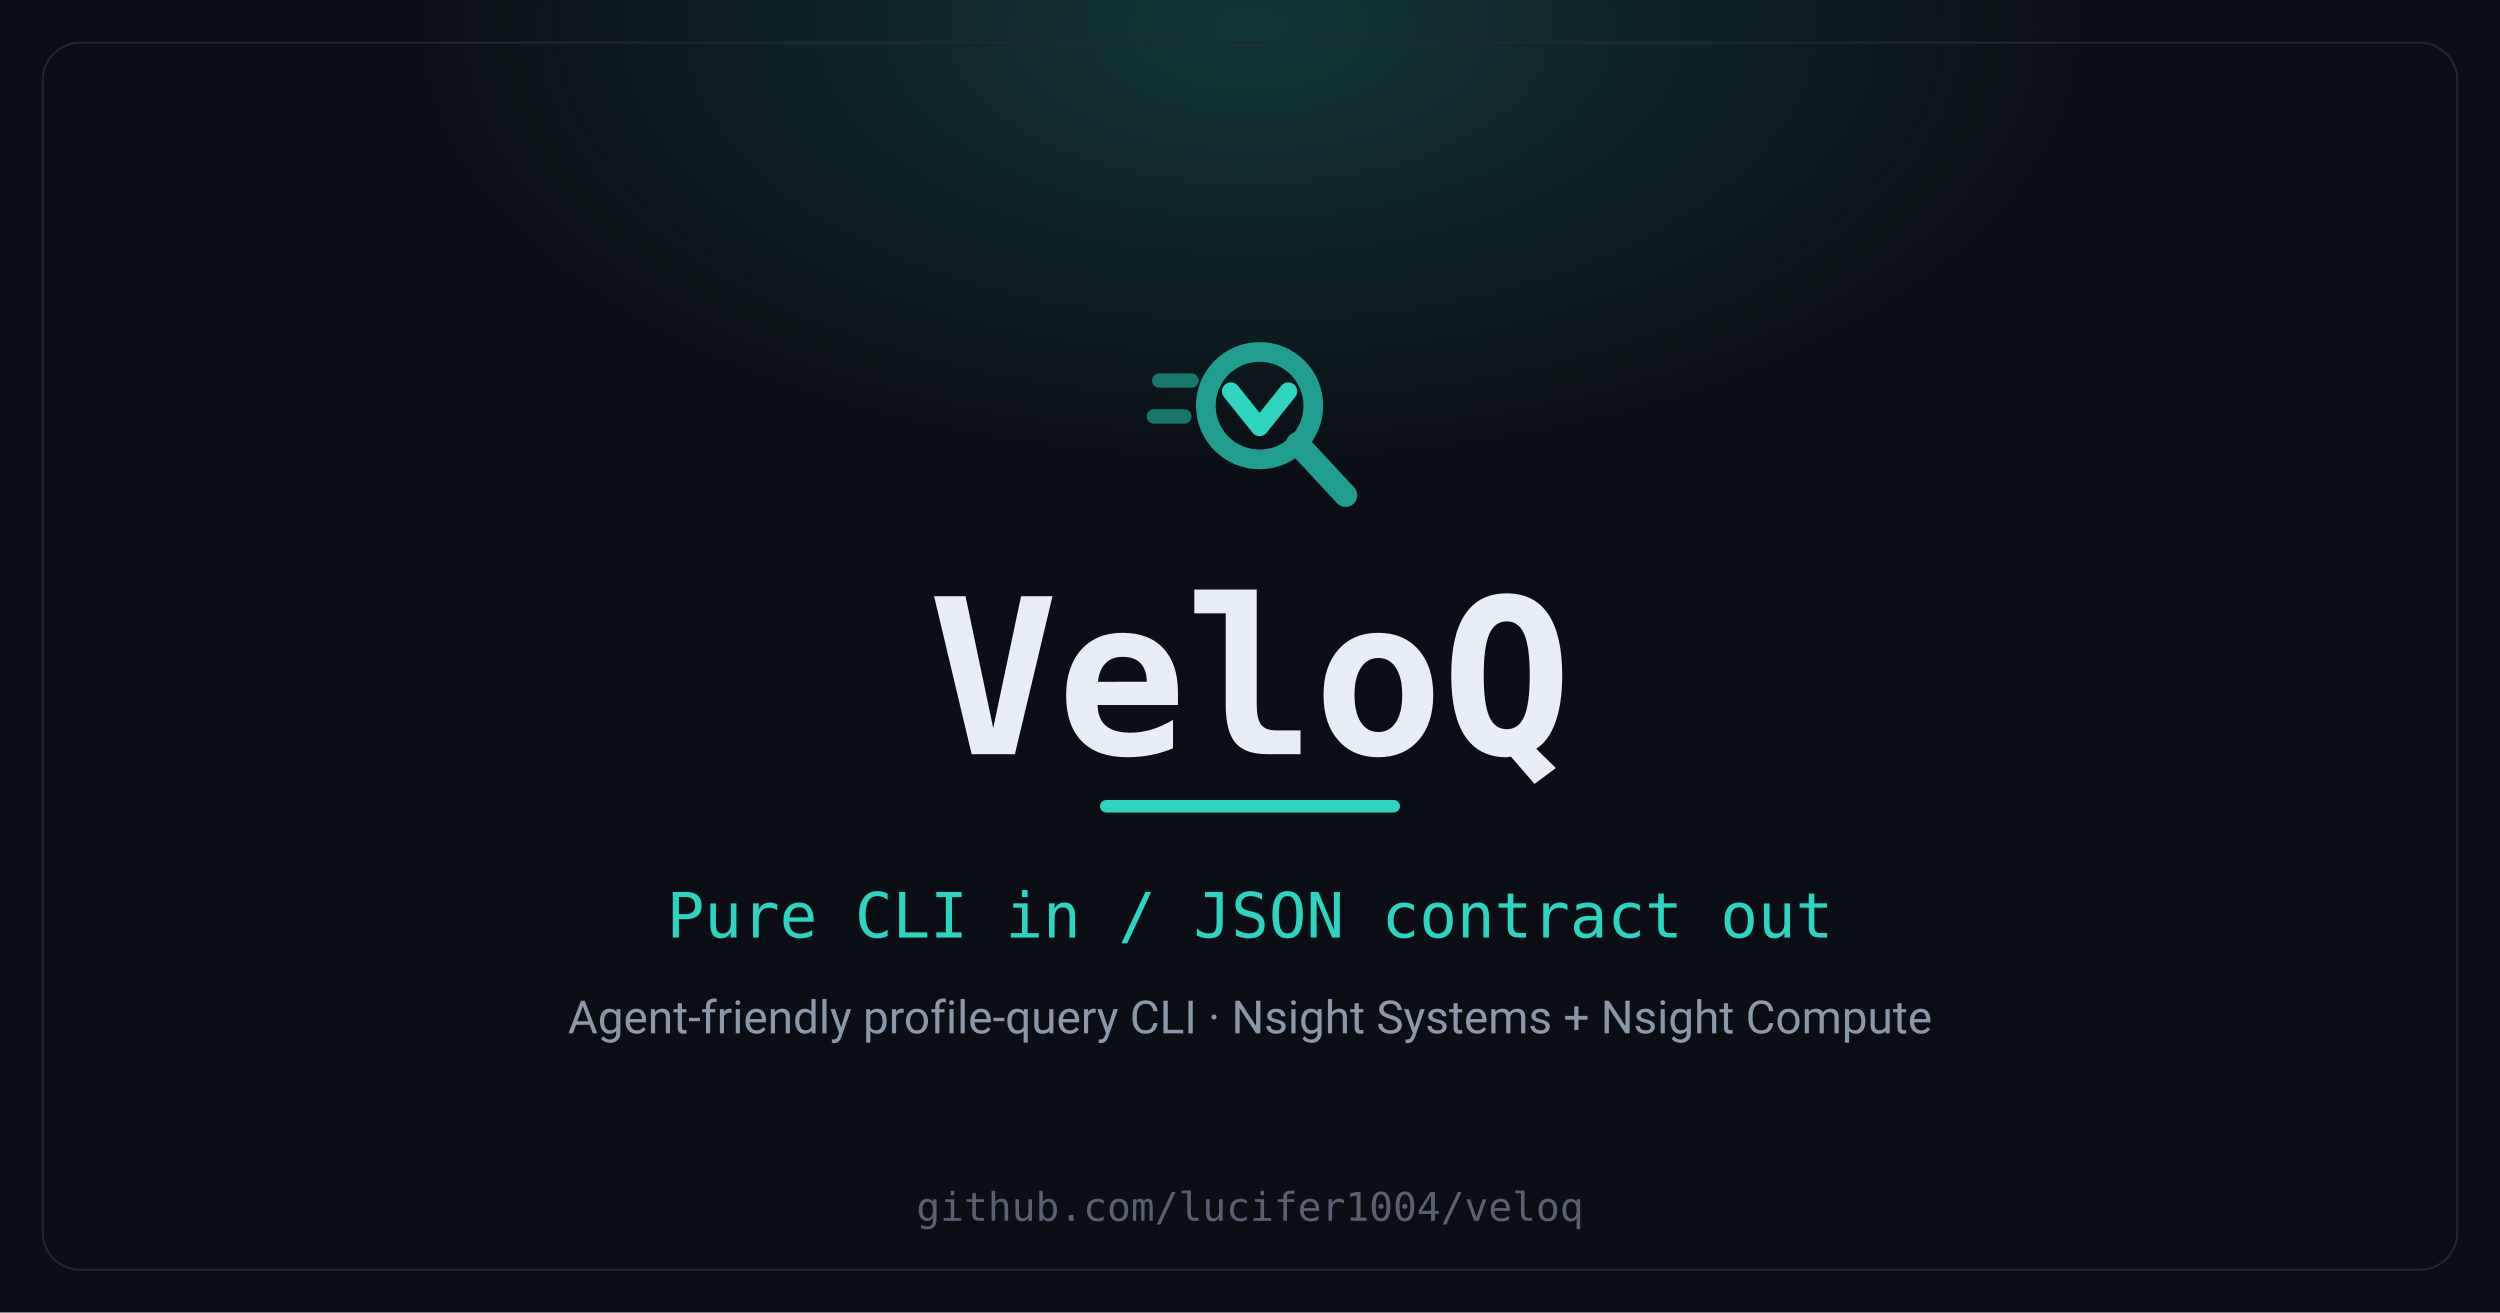
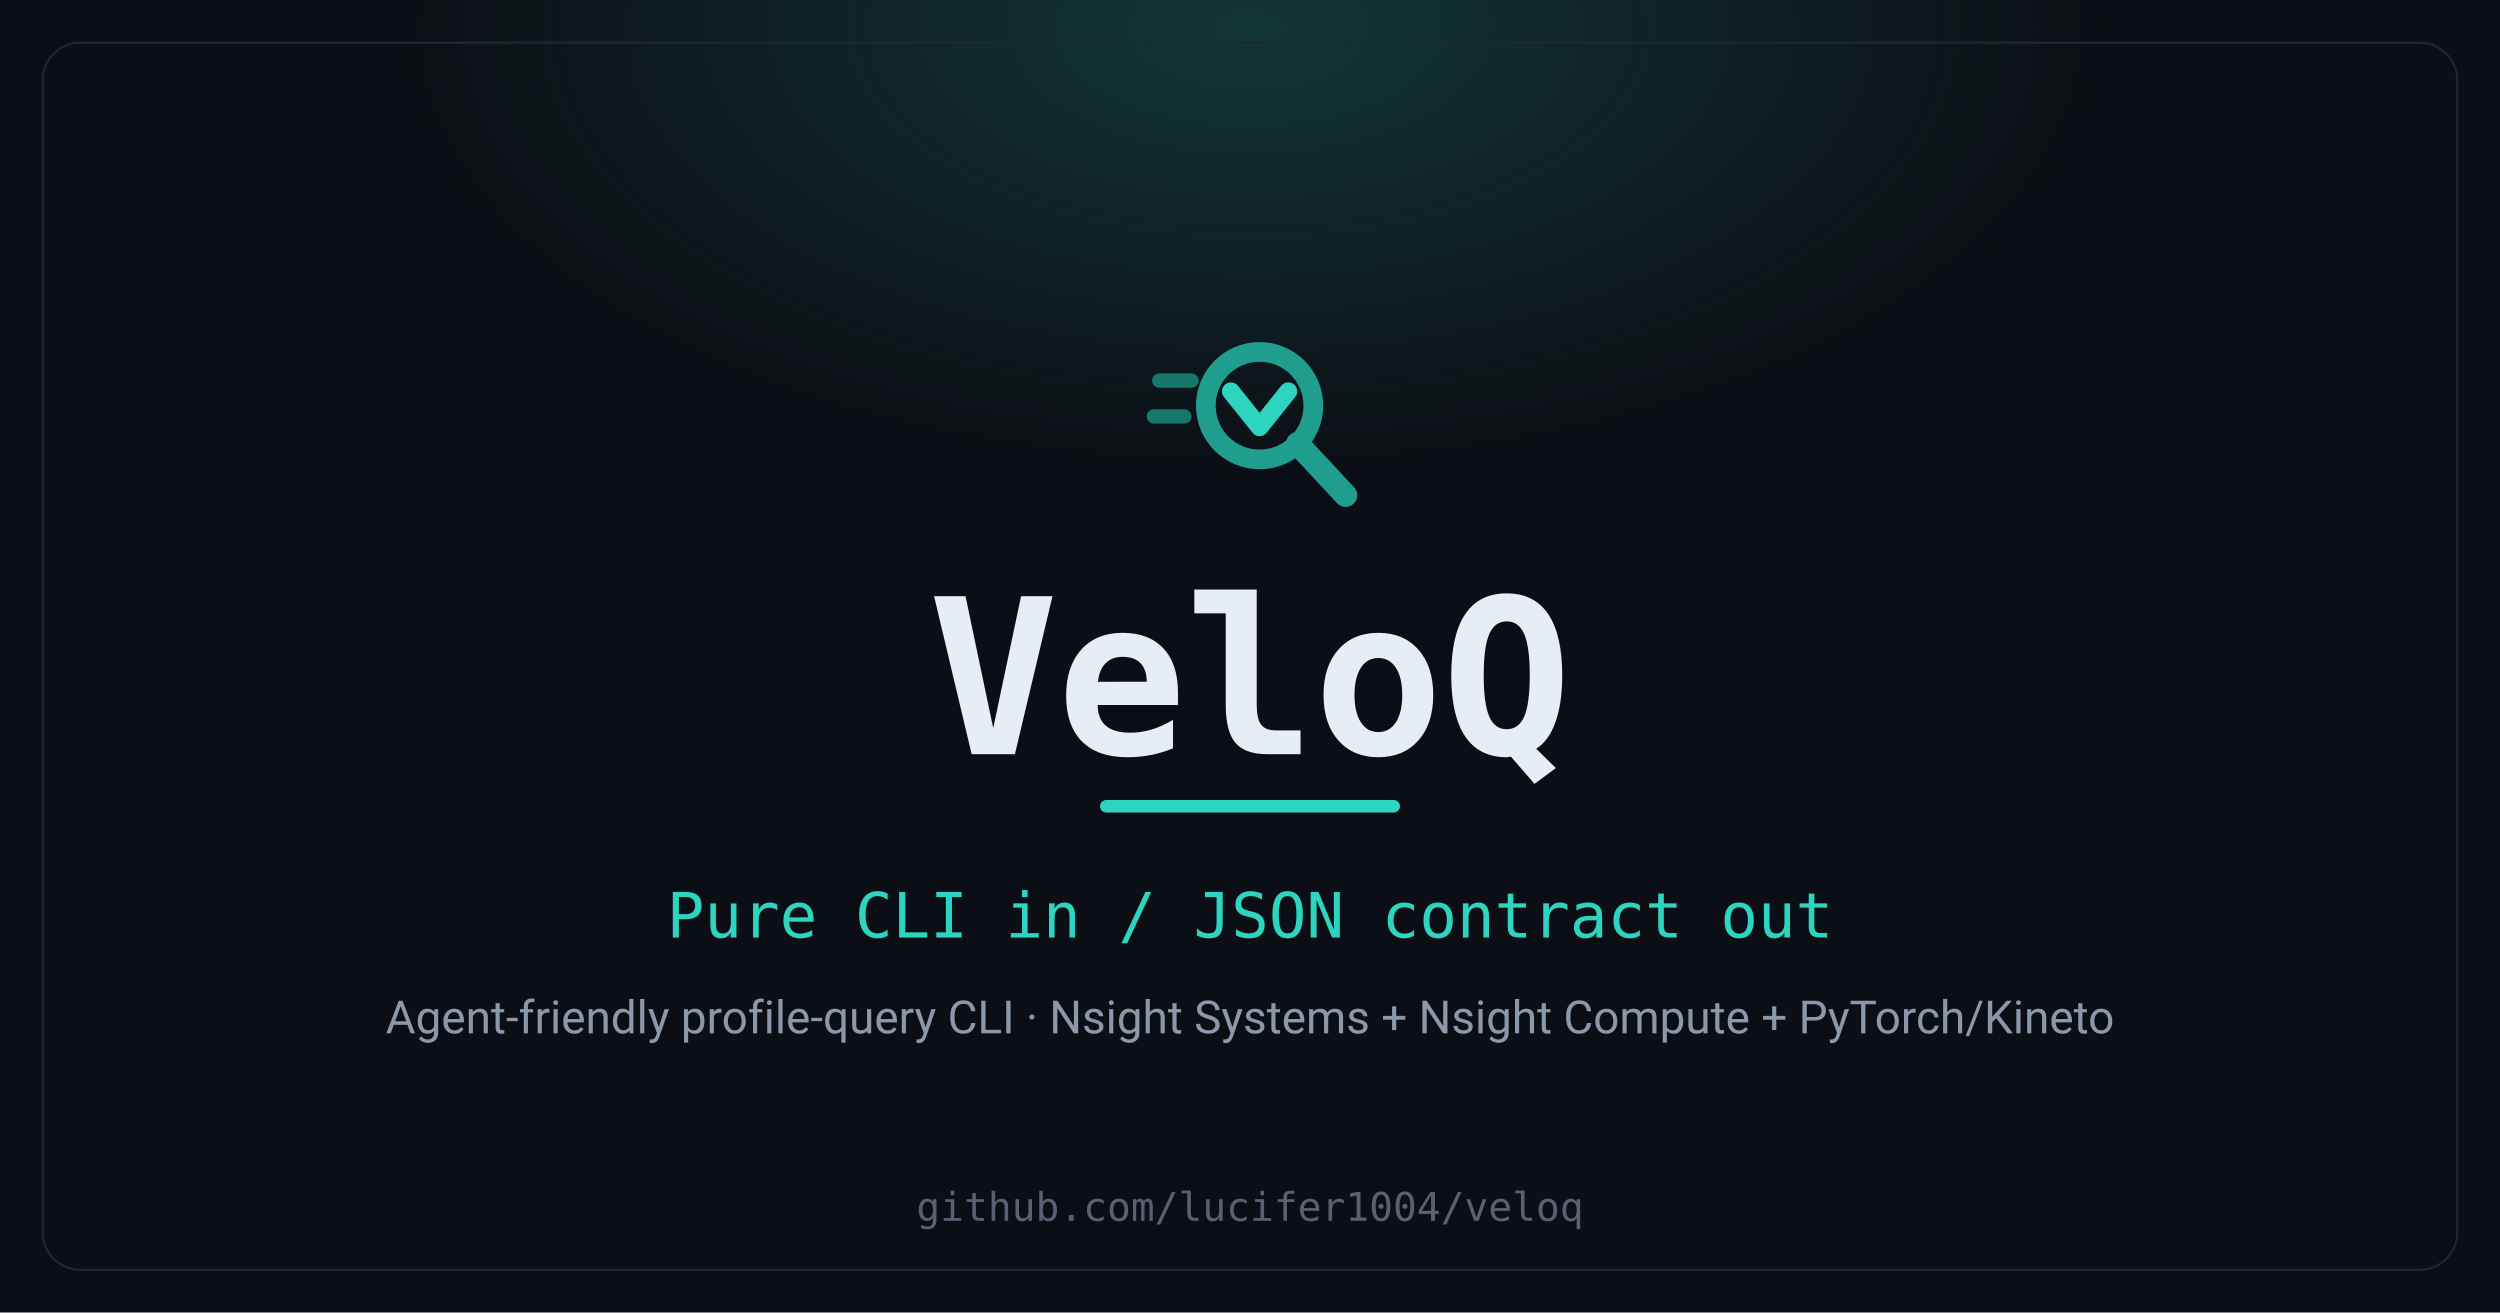
<svg xmlns="http://www.w3.org/2000/svg" width="1200" height="630" viewBox="0 0 1200 630">
  <defs>
    <radialGradient id="glow" cx="50%" cy="2%" r="62%">
      <stop offset="0%" stop-color="#2dd4bf" stop-opacity="0.20" />
      <stop offset="55%" stop-color="#2dd4bf" stop-opacity="0" />
    </radialGradient>
  </defs>
  <rect width="1200" height="630" fill="#0b0e14" />
  <rect width="1200" height="630" fill="url(#glow)" />
  <rect x="20.5" y="20.5" width="1159" height="589" rx="18" fill="none" stroke="#1f2733" stroke-width="1" />
  <g transform="translate(553,150) scale(1.72)">
    <line x1="2" y1="19" x2="11" y2="19" stroke="#16786c" stroke-width="4" stroke-linecap="round" />
    <line x1="0.5" y1="29" x2="9" y2="29" stroke="#16786c" stroke-width="4" stroke-linecap="round" />
    <circle cx="30" cy="26" r="15" fill="none" stroke="#1f9e8f" stroke-width="5.5" />
    <line x1="40.6" y1="36.6" x2="54" y2="51" stroke="#1f9e8f" stroke-width="6.5" stroke-linecap="round" />
    <path d="M22 22 L30 32 L38 22" fill="none" stroke="#2dd4bf" stroke-width="5" stroke-linecap="round" stroke-linejoin="round" />
  </g>
  <text x="600" y="362" text-anchor="middle" font-family="'JetBrains Mono','DejaVu Sans Mono',Menlo,Consolas,monospace" font-size="104" font-weight="700" letter-spacing="-1" fill="#e6edf3">VeloQ</text>
  <rect x="528" y="384" width="144" height="6" rx="3" fill="#2dd4bf" />
  <text x="600" y="450" text-anchor="middle" font-family="'JetBrains Mono','DejaVu Sans Mono',monospace" font-size="30" fill="#2dd4bf">Pure CLI in / JSON contract out</text>
-   <text x="600" y="496" text-anchor="middle" font-family="-apple-system,'Segoe UI',Roboto,'DejaVu Sans',sans-serif" font-size="22" fill="#8b98a9">Agent-friendly profile-query CLI · Nsight Systems + Nsight Compute</text>
+   <text x="600" y="496" text-anchor="middle" font-family="-apple-system,'Segoe UI',Roboto,'DejaVu Sans',sans-serif" font-size="22" fill="#8b98a9">Agent-friendly profile-query CLI · Nsight Systems + Nsight Compute + PyTorch/Kineto</text>
  <text x="600" y="586" text-anchor="middle" font-family="'JetBrains Mono','DejaVu Sans Mono',monospace" font-size="19" fill="#586172">github.com/lucifer1004/veloq</text>
</svg>
